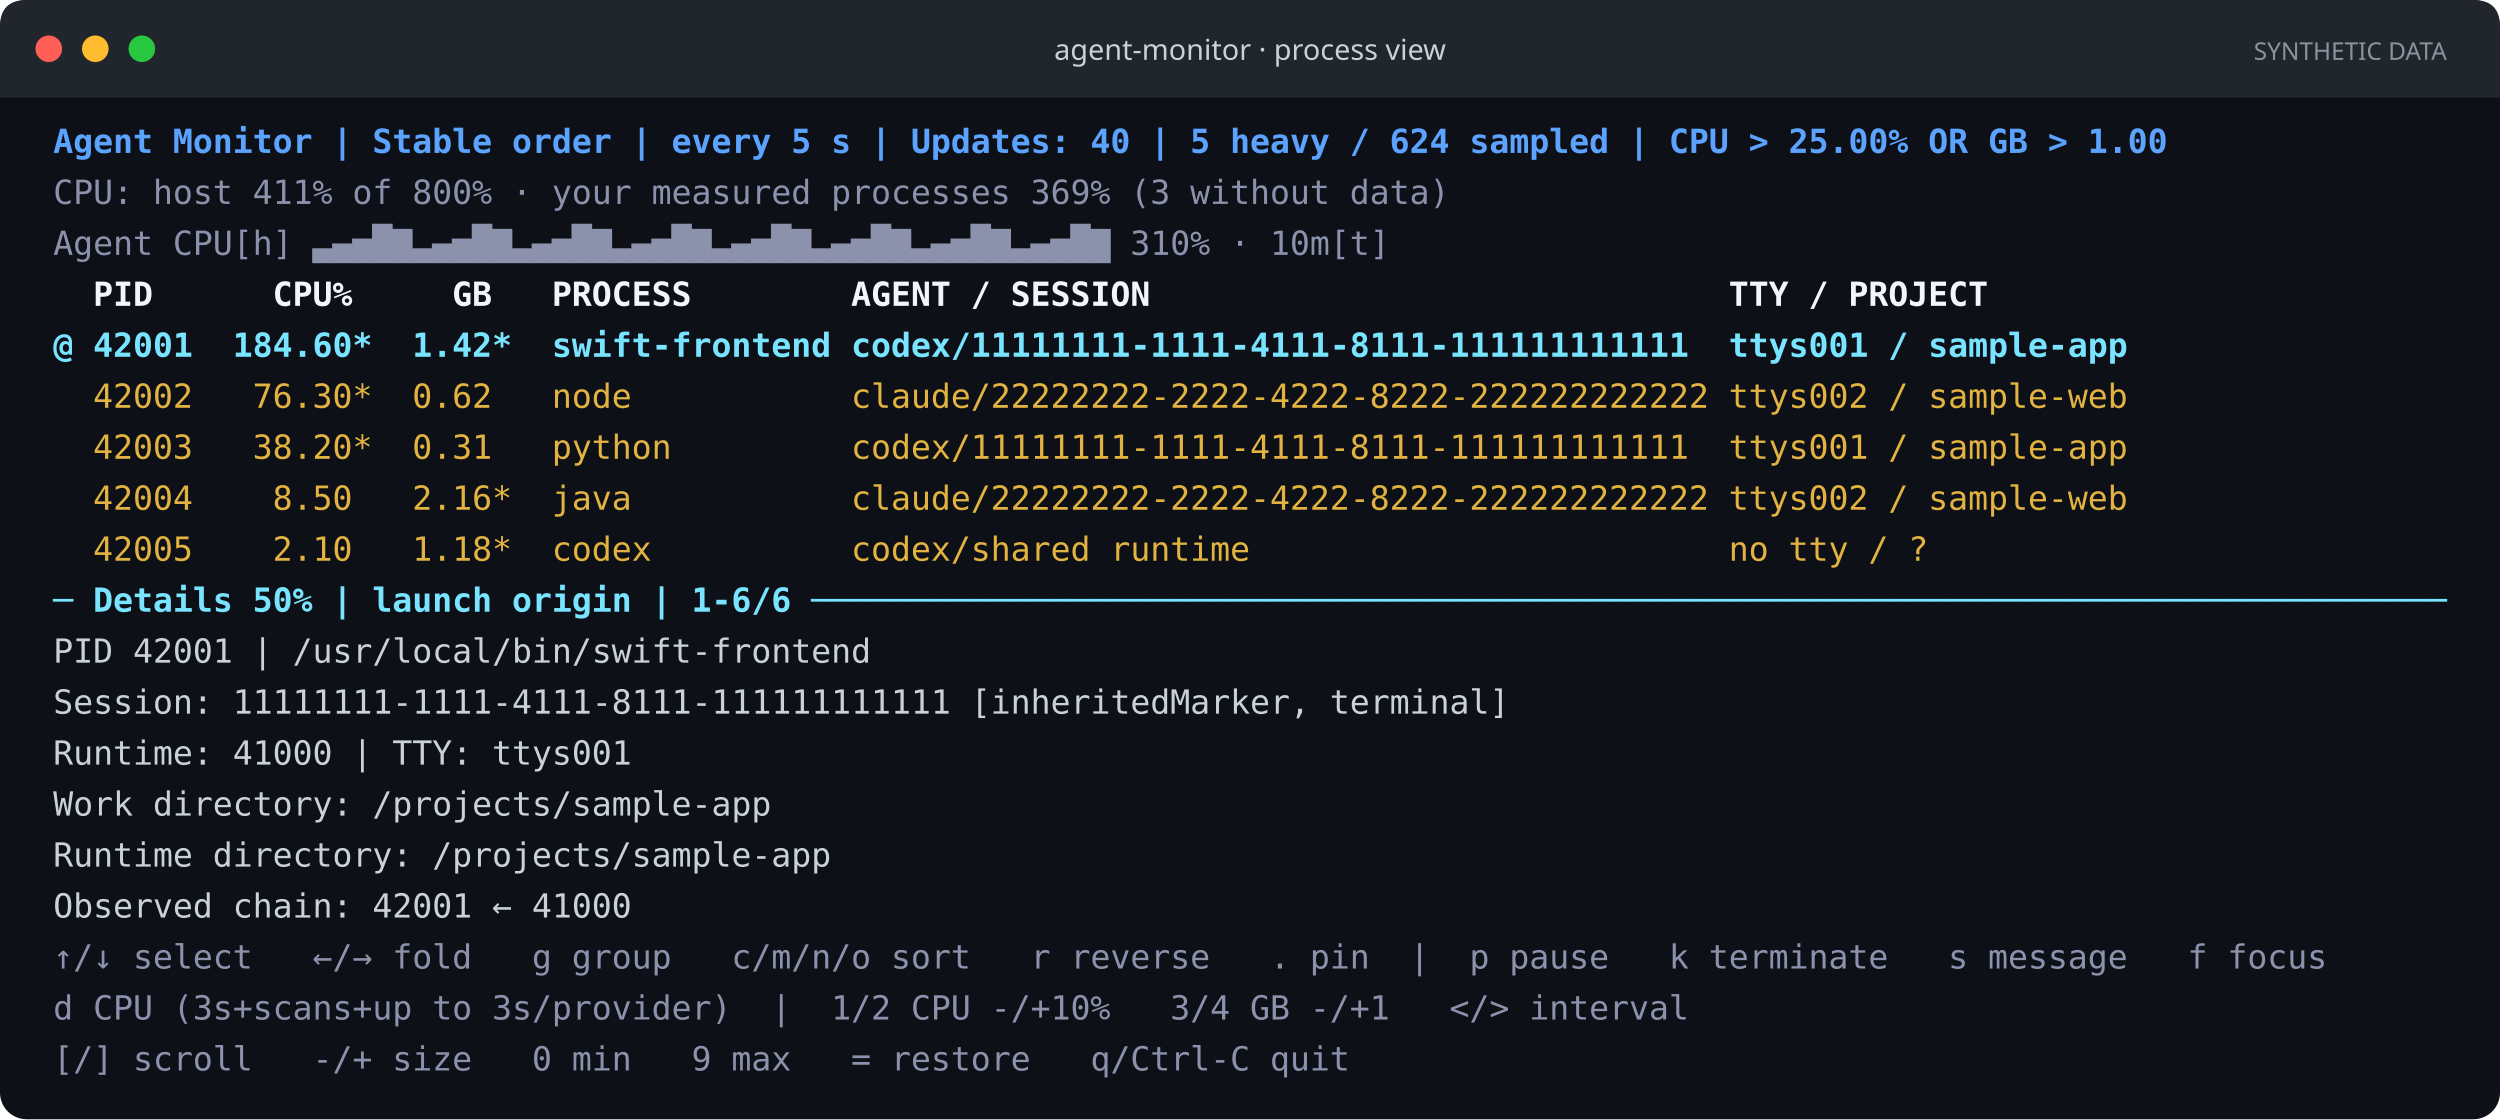
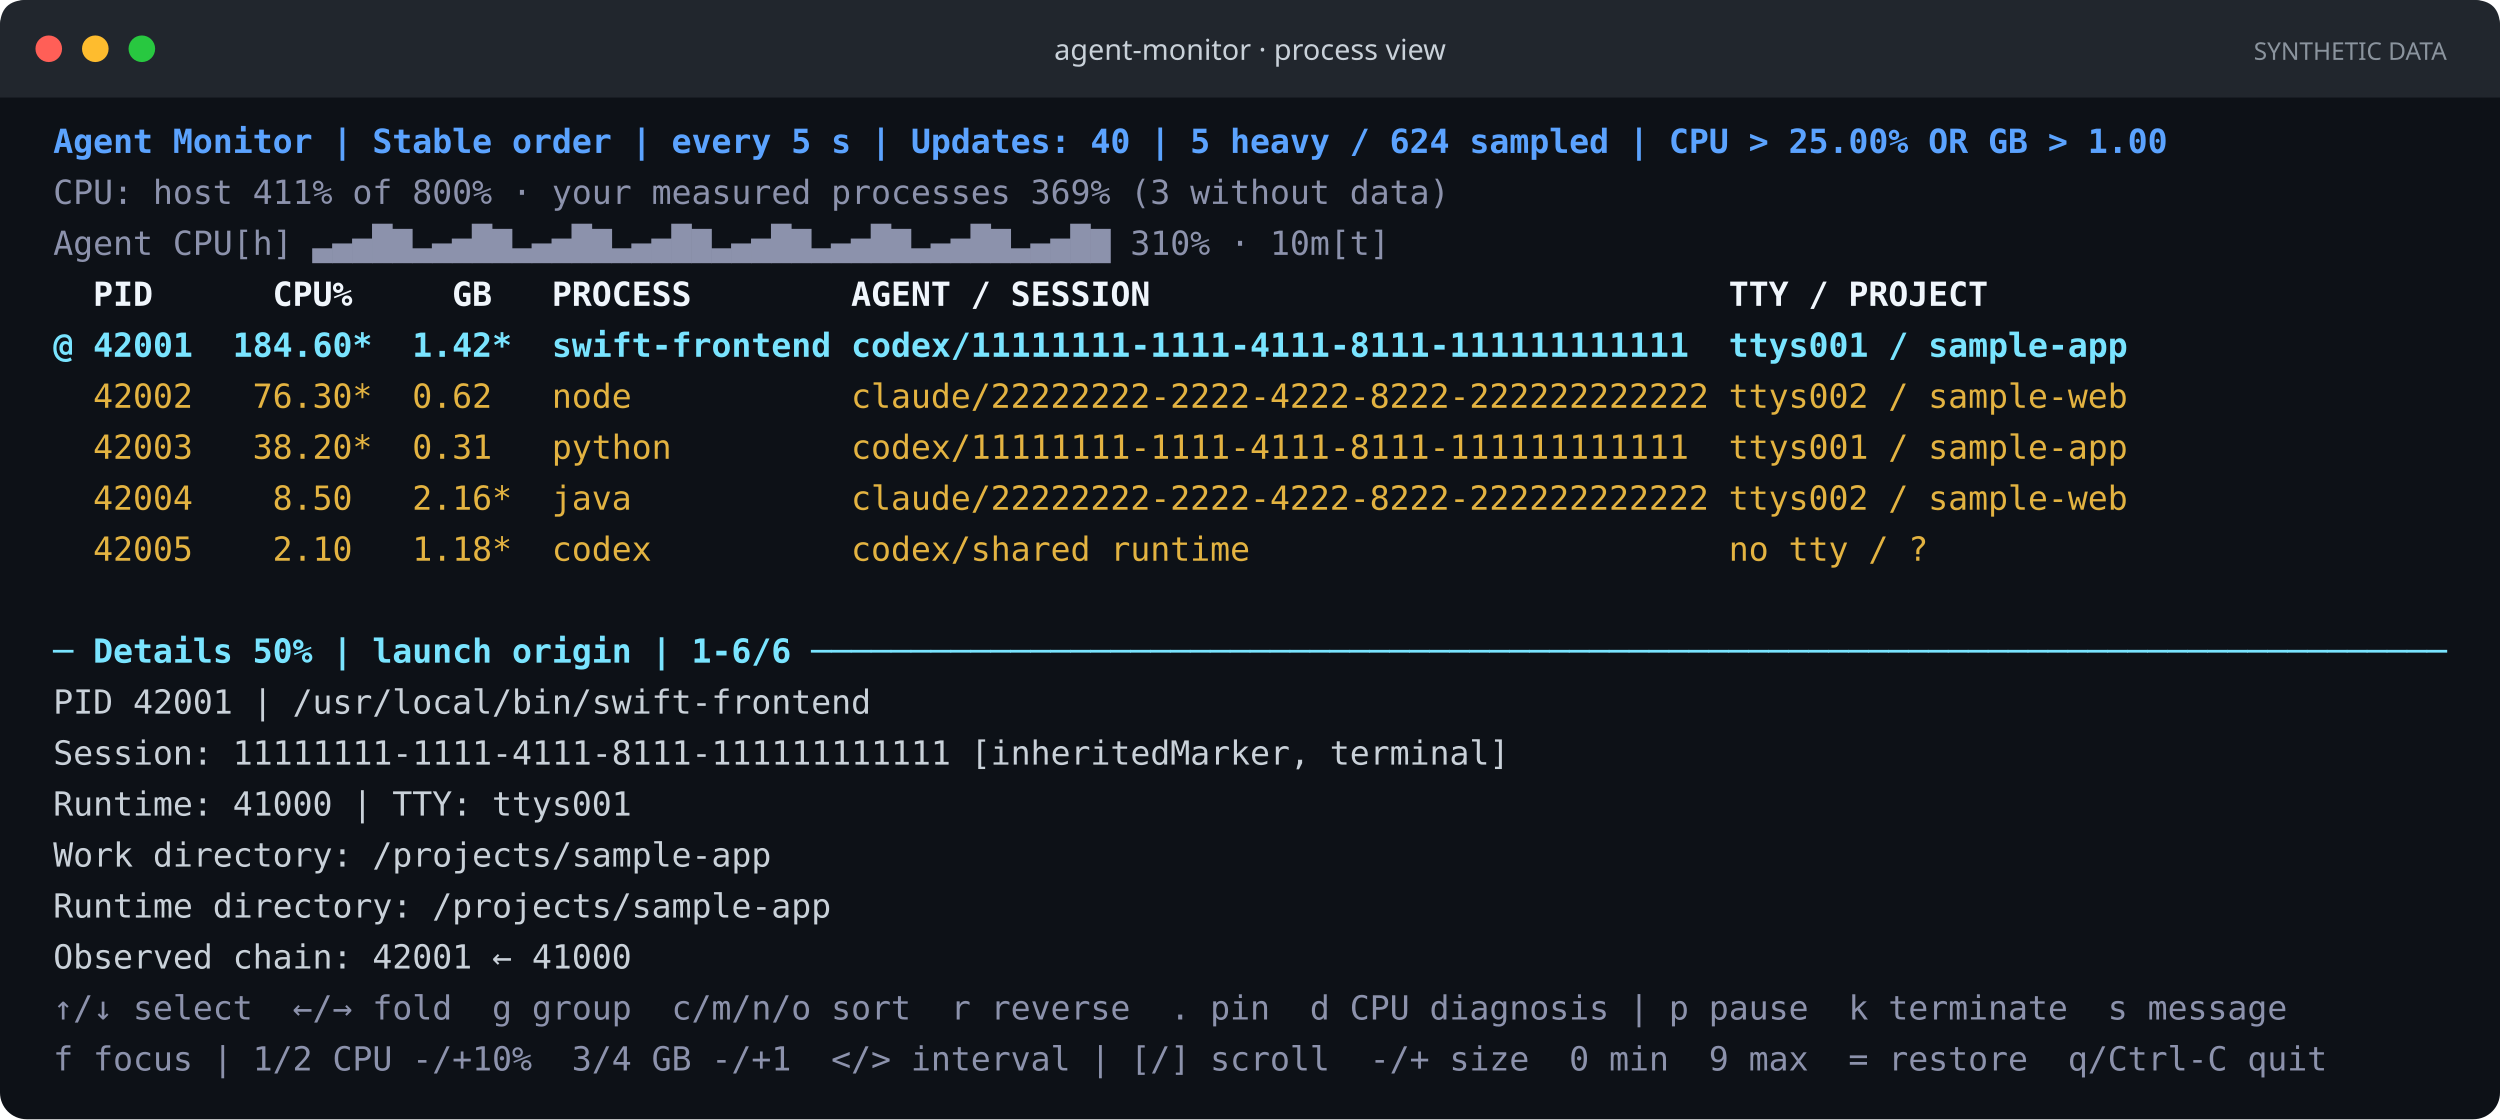
<svg xmlns="http://www.w3.org/2000/svg" width="1128" height="505" viewBox="0 0 1128 505" role="img" aria-labelledby="title description">
  <rect width="1128" height="505" rx="12" fill="#0d1117" />
  <path d="M12 0H1116Q1128 0 1128 12V44H0V12Q0 0 12 0Z" fill="#21262d" />
  <circle cx="22" cy="22" r="6" fill="#ff5f57" />
  <circle cx="43" cy="22" r="6" fill="#febc2e" />
  <circle cx="64" cy="22" r="6" fill="#28c840" />
  <text x="564" y="27" text-anchor="middle" fill="#c9d1d9" font-family="sans-serif" font-size="13">agent-monitor · process view</text>
  <text x="1104" y="27" text-anchor="end" fill="#8b949e" font-family="sans-serif" font-size="11">SYNTHETIC DATA</text>
  <g font-family="Menlo, DejaVu Sans Mono, monospace" font-size="15">
    <text y="69" fill="#5ba3ff" font-weight="bold" aria-label="Agent Monitor | Stable order | every 5 s | Updates: 40 | 5 heavy / 624 sampled | CPU &gt; 25.00% OR GB &gt; 1.00">
      <tspan x="24">A</tspan>
      <tspan x="33">g</tspan>
      <tspan x="42">e</tspan>
      <tspan x="51">n</tspan>
      <tspan x="60">t</tspan>
      <tspan x="78">M</tspan>
      <tspan x="87">o</tspan>
      <tspan x="96">n</tspan>
      <tspan x="105">i</tspan>
      <tspan x="114">t</tspan>
      <tspan x="123">o</tspan>
      <tspan x="132">r</tspan>
      <tspan x="150">|</tspan>
      <tspan x="168">S</tspan>
      <tspan x="177">t</tspan>
      <tspan x="186">a</tspan>
      <tspan x="195">b</tspan>
      <tspan x="204">l</tspan>
      <tspan x="213">e</tspan>
      <tspan x="231">o</tspan>
      <tspan x="240">r</tspan>
      <tspan x="249">d</tspan>
      <tspan x="258">e</tspan>
      <tspan x="267">r</tspan>
      <tspan x="285">|</tspan>
      <tspan x="303">e</tspan>
      <tspan x="312">v</tspan>
      <tspan x="321">e</tspan>
      <tspan x="330">r</tspan>
      <tspan x="339">y</tspan>
      <tspan x="357">5</tspan>
      <tspan x="375">s</tspan>
      <tspan x="393">|</tspan>
      <tspan x="411">U</tspan>
      <tspan x="420">p</tspan>
      <tspan x="429">d</tspan>
      <tspan x="438">a</tspan>
      <tspan x="447">t</tspan>
      <tspan x="456">e</tspan>
      <tspan x="465">s</tspan>
      <tspan x="474">:</tspan>
      <tspan x="492">4</tspan>
      <tspan x="501">0</tspan>
      <tspan x="519">|</tspan>
      <tspan x="537">5</tspan>
      <tspan x="555">h</tspan>
      <tspan x="564">e</tspan>
      <tspan x="573">a</tspan>
      <tspan x="582">v</tspan>
      <tspan x="591">y</tspan>
      <tspan x="609">/</tspan>
      <tspan x="627">6</tspan>
      <tspan x="636">2</tspan>
      <tspan x="645">4</tspan>
      <tspan x="663">s</tspan>
      <tspan x="672">a</tspan>
      <tspan x="681">m</tspan>
      <tspan x="690">p</tspan>
      <tspan x="699">l</tspan>
      <tspan x="708">e</tspan>
      <tspan x="717">d</tspan>
      <tspan x="735">|</tspan>
      <tspan x="753">C</tspan>
      <tspan x="762">P</tspan>
      <tspan x="771">U</tspan>
      <tspan x="789">&gt;</tspan>
      <tspan x="807">2</tspan>
      <tspan x="816">5</tspan>
      <tspan x="825">.</tspan>
      <tspan x="834">0</tspan>
      <tspan x="843">0</tspan>
      <tspan x="852">%</tspan>
      <tspan x="870">O</tspan>
      <tspan x="879">R</tspan>
      <tspan x="897">G</tspan>
      <tspan x="906">B</tspan>
      <tspan x="924">&gt;</tspan>
      <tspan x="942">1</tspan>
      <tspan x="951">.</tspan>
      <tspan x="960">0</tspan>
      <tspan x="969">0</tspan>
    </text>
    <text y="92" fill="#8c92ac" font-weight="normal" aria-label="CPU: host 411% of 800% · your measured processes 369% (3 without data)">
      <tspan x="24">C</tspan>
      <tspan x="33">P</tspan>
      <tspan x="42">U</tspan>
      <tspan x="51">:</tspan>
      <tspan x="69">h</tspan>
      <tspan x="78">o</tspan>
      <tspan x="87">s</tspan>
      <tspan x="96">t</tspan>
      <tspan x="114">4</tspan>
      <tspan x="123">1</tspan>
      <tspan x="132">1</tspan>
      <tspan x="141">%</tspan>
      <tspan x="159">o</tspan>
      <tspan x="168">f</tspan>
      <tspan x="186">8</tspan>
      <tspan x="195">0</tspan>
      <tspan x="204">0</tspan>
      <tspan x="213">%</tspan>
      <tspan x="231">·</tspan>
      <tspan x="249">y</tspan>
      <tspan x="258">o</tspan>
      <tspan x="267">u</tspan>
      <tspan x="276">r</tspan>
      <tspan x="294">m</tspan>
      <tspan x="303">e</tspan>
      <tspan x="312">a</tspan>
      <tspan x="321">s</tspan>
      <tspan x="330">u</tspan>
      <tspan x="339">r</tspan>
      <tspan x="348">e</tspan>
      <tspan x="357">d</tspan>
      <tspan x="375">p</tspan>
      <tspan x="384">r</tspan>
      <tspan x="393">o</tspan>
      <tspan x="402">c</tspan>
      <tspan x="411">e</tspan>
      <tspan x="420">s</tspan>
      <tspan x="429">s</tspan>
      <tspan x="438">e</tspan>
      <tspan x="447">s</tspan>
      <tspan x="465">3</tspan>
      <tspan x="474">6</tspan>
      <tspan x="483">9</tspan>
      <tspan x="492">%</tspan>
      <tspan x="510">(</tspan>
      <tspan x="519">3</tspan>
      <tspan x="537">w</tspan>
      <tspan x="546">i</tspan>
      <tspan x="555">t</tspan>
      <tspan x="564">h</tspan>
      <tspan x="573">o</tspan>
      <tspan x="582">u</tspan>
      <tspan x="591">t</tspan>
      <tspan x="609">d</tspan>
      <tspan x="618">a</tspan>
      <tspan x="627">t</tspan>
      <tspan x="636">a</tspan>
      <tspan x="645">)</tspan>
    </text>
    <text y="115" fill="#8c92ac" font-weight="normal" aria-label="Agent CPU[h] ▃▄▅█▇▃▄▅█▇▃▄▅█▇▃▄▅█▇▃▄▅█▇▃▄▅█▇▃▄▅█▇▃▄▅█▇ 310% · 10m[t]">
      <tspan x="24">A</tspan>
      <tspan x="33">g</tspan>
      <tspan x="42">e</tspan>
      <tspan x="51">n</tspan>
      <tspan x="60">t</tspan>
      <tspan x="78">C</tspan>
      <tspan x="87">P</tspan>
      <tspan x="96">U</tspan>
      <tspan x="105">[</tspan>
      <tspan x="114">h</tspan>
      <tspan x="123">]</tspan>
      <tspan x="141">▃</tspan>
      <tspan x="150">▄</tspan>
      <tspan x="159">▅</tspan>
      <tspan x="168">█</tspan>
      <tspan x="177">▇</tspan>
      <tspan x="186">▃</tspan>
      <tspan x="195">▄</tspan>
      <tspan x="204">▅</tspan>
      <tspan x="213">█</tspan>
      <tspan x="222">▇</tspan>
      <tspan x="231">▃</tspan>
      <tspan x="240">▄</tspan>
      <tspan x="249">▅</tspan>
      <tspan x="258">█</tspan>
      <tspan x="267">▇</tspan>
      <tspan x="276">▃</tspan>
      <tspan x="285">▄</tspan>
      <tspan x="294">▅</tspan>
      <tspan x="303">█</tspan>
      <tspan x="312">▇</tspan>
      <tspan x="321">▃</tspan>
      <tspan x="330">▄</tspan>
      <tspan x="339">▅</tspan>
      <tspan x="348">█</tspan>
      <tspan x="357">▇</tspan>
      <tspan x="366">▃</tspan>
      <tspan x="375">▄</tspan>
      <tspan x="384">▅</tspan>
      <tspan x="393">█</tspan>
      <tspan x="402">▇</tspan>
      <tspan x="411">▃</tspan>
      <tspan x="420">▄</tspan>
      <tspan x="429">▅</tspan>
      <tspan x="438">█</tspan>
      <tspan x="447">▇</tspan>
      <tspan x="456">▃</tspan>
      <tspan x="465">▄</tspan>
      <tspan x="474">▅</tspan>
      <tspan x="483">█</tspan>
      <tspan x="492">▇</tspan>
      <tspan x="510">3</tspan>
      <tspan x="519">1</tspan>
      <tspan x="528">0</tspan>
      <tspan x="537">%</tspan>
      <tspan x="555">·</tspan>
      <tspan x="573">1</tspan>
      <tspan x="582">0</tspan>
      <tspan x="591">m</tspan>
      <tspan x="600">[</tspan>
      <tspan x="609">t</tspan>
      <tspan x="618">]</tspan>
    </text>
    <text y="138" fill="#f0f6fc" font-weight="bold" aria-label="  PID      CPU%     GB   PROCESS        AGENT / SESSION                             TTY / PROJECT">
      <tspan x="42">P</tspan>
      <tspan x="51">I</tspan>
      <tspan x="60">D</tspan>
      <tspan x="123">C</tspan>
      <tspan x="132">P</tspan>
      <tspan x="141">U</tspan>
      <tspan x="150">%</tspan>
      <tspan x="204">G</tspan>
      <tspan x="213">B</tspan>
      <tspan x="249">P</tspan>
      <tspan x="258">R</tspan>
      <tspan x="267">O</tspan>
      <tspan x="276">C</tspan>
      <tspan x="285">E</tspan>
      <tspan x="294">S</tspan>
      <tspan x="303">S</tspan>
      <tspan x="384">A</tspan>
      <tspan x="393">G</tspan>
      <tspan x="402">E</tspan>
      <tspan x="411">N</tspan>
      <tspan x="420">T</tspan>
      <tspan x="438">/</tspan>
      <tspan x="456">S</tspan>
      <tspan x="465">E</tspan>
      <tspan x="474">S</tspan>
      <tspan x="483">S</tspan>
      <tspan x="492">I</tspan>
      <tspan x="501">O</tspan>
      <tspan x="510">N</tspan>
      <tspan x="780">T</tspan>
      <tspan x="789">T</tspan>
      <tspan x="798">Y</tspan>
      <tspan x="816">/</tspan>
      <tspan x="834">P</tspan>
      <tspan x="843">R</tspan>
      <tspan x="852">O</tspan>
      <tspan x="861">J</tspan>
      <tspan x="870">E</tspan>
      <tspan x="879">C</tspan>
      <tspan x="888">T</tspan>
    </text>
    <text y="161" fill="#79e4ff" font-weight="bold" aria-label="@ 42001  184.60*  1.42*  swift-frontend codex/11111111-1111-4111-8111-111111111111  ttys001 / sample-app">
      <tspan x="24">@</tspan>
      <tspan x="42">4</tspan>
      <tspan x="51">2</tspan>
      <tspan x="60">0</tspan>
      <tspan x="69">0</tspan>
      <tspan x="78">1</tspan>
      <tspan x="105">1</tspan>
      <tspan x="114">8</tspan>
      <tspan x="123">4</tspan>
      <tspan x="132">.</tspan>
      <tspan x="141">6</tspan>
      <tspan x="150">0</tspan>
      <tspan x="159">*</tspan>
      <tspan x="186">1</tspan>
      <tspan x="195">.</tspan>
      <tspan x="204">4</tspan>
      <tspan x="213">2</tspan>
      <tspan x="222">*</tspan>
      <tspan x="249">s</tspan>
      <tspan x="258">w</tspan>
      <tspan x="267">i</tspan>
      <tspan x="276">f</tspan>
      <tspan x="285">t</tspan>
      <tspan x="294">-</tspan>
      <tspan x="303">f</tspan>
      <tspan x="312">r</tspan>
      <tspan x="321">o</tspan>
      <tspan x="330">n</tspan>
      <tspan x="339">t</tspan>
      <tspan x="348">e</tspan>
      <tspan x="357">n</tspan>
      <tspan x="366">d</tspan>
      <tspan x="384">c</tspan>
      <tspan x="393">o</tspan>
      <tspan x="402">d</tspan>
      <tspan x="411">e</tspan>
      <tspan x="420">x</tspan>
      <tspan x="429">/</tspan>
      <tspan x="438">1</tspan>
      <tspan x="447">1</tspan>
      <tspan x="456">1</tspan>
      <tspan x="465">1</tspan>
      <tspan x="474">1</tspan>
      <tspan x="483">1</tspan>
      <tspan x="492">1</tspan>
      <tspan x="501">1</tspan>
      <tspan x="510">-</tspan>
      <tspan x="519">1</tspan>
      <tspan x="528">1</tspan>
      <tspan x="537">1</tspan>
      <tspan x="546">1</tspan>
      <tspan x="555">-</tspan>
      <tspan x="564">4</tspan>
      <tspan x="573">1</tspan>
      <tspan x="582">1</tspan>
      <tspan x="591">1</tspan>
      <tspan x="600">-</tspan>
      <tspan x="609">8</tspan>
      <tspan x="618">1</tspan>
      <tspan x="627">1</tspan>
      <tspan x="636">1</tspan>
      <tspan x="645">-</tspan>
      <tspan x="654">1</tspan>
      <tspan x="663">1</tspan>
      <tspan x="672">1</tspan>
      <tspan x="681">1</tspan>
      <tspan x="690">1</tspan>
      <tspan x="699">1</tspan>
      <tspan x="708">1</tspan>
      <tspan x="717">1</tspan>
      <tspan x="726">1</tspan>
      <tspan x="735">1</tspan>
      <tspan x="744">1</tspan>
      <tspan x="753">1</tspan>
      <tspan x="780">t</tspan>
      <tspan x="789">t</tspan>
      <tspan x="798">y</tspan>
      <tspan x="807">s</tspan>
      <tspan x="816">0</tspan>
      <tspan x="825">0</tspan>
      <tspan x="834">1</tspan>
      <tspan x="852">/</tspan>
      <tspan x="870">s</tspan>
      <tspan x="879">a</tspan>
      <tspan x="888">m</tspan>
      <tspan x="897">p</tspan>
      <tspan x="906">l</tspan>
      <tspan x="915">e</tspan>
      <tspan x="924">-</tspan>
      <tspan x="933">a</tspan>
      <tspan x="942">p</tspan>
      <tspan x="951">p</tspan>
    </text>
    <text y="184" fill="#e3b341" font-weight="normal" aria-label="  42002   76.30*  0.62   node           claude/22222222-2222-4222-8222-222222222222 ttys002 / sample-web">
      <tspan x="42">4</tspan>
      <tspan x="51">2</tspan>
      <tspan x="60">0</tspan>
      <tspan x="69">0</tspan>
      <tspan x="78">2</tspan>
      <tspan x="114">7</tspan>
      <tspan x="123">6</tspan>
      <tspan x="132">.</tspan>
      <tspan x="141">3</tspan>
      <tspan x="150">0</tspan>
      <tspan x="159">*</tspan>
      <tspan x="186">0</tspan>
      <tspan x="195">.</tspan>
      <tspan x="204">6</tspan>
      <tspan x="213">2</tspan>
      <tspan x="249">n</tspan>
      <tspan x="258">o</tspan>
      <tspan x="267">d</tspan>
      <tspan x="276">e</tspan>
      <tspan x="384">c</tspan>
      <tspan x="393">l</tspan>
      <tspan x="402">a</tspan>
      <tspan x="411">u</tspan>
      <tspan x="420">d</tspan>
      <tspan x="429">e</tspan>
      <tspan x="438">/</tspan>
      <tspan x="447">2</tspan>
      <tspan x="456">2</tspan>
      <tspan x="465">2</tspan>
      <tspan x="474">2</tspan>
      <tspan x="483">2</tspan>
      <tspan x="492">2</tspan>
      <tspan x="501">2</tspan>
      <tspan x="510">2</tspan>
      <tspan x="519">-</tspan>
      <tspan x="528">2</tspan>
      <tspan x="537">2</tspan>
      <tspan x="546">2</tspan>
      <tspan x="555">2</tspan>
      <tspan x="564">-</tspan>
      <tspan x="573">4</tspan>
      <tspan x="582">2</tspan>
      <tspan x="591">2</tspan>
      <tspan x="600">2</tspan>
      <tspan x="609">-</tspan>
      <tspan x="618">8</tspan>
      <tspan x="627">2</tspan>
      <tspan x="636">2</tspan>
      <tspan x="645">2</tspan>
      <tspan x="654">-</tspan>
      <tspan x="663">2</tspan>
      <tspan x="672">2</tspan>
      <tspan x="681">2</tspan>
      <tspan x="690">2</tspan>
      <tspan x="699">2</tspan>
      <tspan x="708">2</tspan>
      <tspan x="717">2</tspan>
      <tspan x="726">2</tspan>
      <tspan x="735">2</tspan>
      <tspan x="744">2</tspan>
      <tspan x="753">2</tspan>
      <tspan x="762">2</tspan>
      <tspan x="780">t</tspan>
      <tspan x="789">t</tspan>
      <tspan x="798">y</tspan>
      <tspan x="807">s</tspan>
      <tspan x="816">0</tspan>
      <tspan x="825">0</tspan>
      <tspan x="834">2</tspan>
      <tspan x="852">/</tspan>
      <tspan x="870">s</tspan>
      <tspan x="879">a</tspan>
      <tspan x="888">m</tspan>
      <tspan x="897">p</tspan>
      <tspan x="906">l</tspan>
      <tspan x="915">e</tspan>
      <tspan x="924">-</tspan>
      <tspan x="933">w</tspan>
      <tspan x="942">e</tspan>
      <tspan x="951">b</tspan>
    </text>
    <text y="207" fill="#e3b341" font-weight="normal" aria-label="  42003   38.20*  0.31   python         codex/11111111-1111-4111-8111-111111111111  ttys001 / sample-app">
      <tspan x="42">4</tspan>
      <tspan x="51">2</tspan>
      <tspan x="60">0</tspan>
      <tspan x="69">0</tspan>
      <tspan x="78">3</tspan>
      <tspan x="114">3</tspan>
      <tspan x="123">8</tspan>
      <tspan x="132">.</tspan>
      <tspan x="141">2</tspan>
      <tspan x="150">0</tspan>
      <tspan x="159">*</tspan>
      <tspan x="186">0</tspan>
      <tspan x="195">.</tspan>
      <tspan x="204">3</tspan>
      <tspan x="213">1</tspan>
      <tspan x="249">p</tspan>
      <tspan x="258">y</tspan>
      <tspan x="267">t</tspan>
      <tspan x="276">h</tspan>
      <tspan x="285">o</tspan>
      <tspan x="294">n</tspan>
      <tspan x="384">c</tspan>
      <tspan x="393">o</tspan>
      <tspan x="402">d</tspan>
      <tspan x="411">e</tspan>
      <tspan x="420">x</tspan>
      <tspan x="429">/</tspan>
      <tspan x="438">1</tspan>
      <tspan x="447">1</tspan>
      <tspan x="456">1</tspan>
      <tspan x="465">1</tspan>
      <tspan x="474">1</tspan>
      <tspan x="483">1</tspan>
      <tspan x="492">1</tspan>
      <tspan x="501">1</tspan>
      <tspan x="510">-</tspan>
      <tspan x="519">1</tspan>
      <tspan x="528">1</tspan>
      <tspan x="537">1</tspan>
      <tspan x="546">1</tspan>
      <tspan x="555">-</tspan>
      <tspan x="564">4</tspan>
      <tspan x="573">1</tspan>
      <tspan x="582">1</tspan>
      <tspan x="591">1</tspan>
      <tspan x="600">-</tspan>
      <tspan x="609">8</tspan>
      <tspan x="618">1</tspan>
      <tspan x="627">1</tspan>
      <tspan x="636">1</tspan>
      <tspan x="645">-</tspan>
      <tspan x="654">1</tspan>
      <tspan x="663">1</tspan>
      <tspan x="672">1</tspan>
      <tspan x="681">1</tspan>
      <tspan x="690">1</tspan>
      <tspan x="699">1</tspan>
      <tspan x="708">1</tspan>
      <tspan x="717">1</tspan>
      <tspan x="726">1</tspan>
      <tspan x="735">1</tspan>
      <tspan x="744">1</tspan>
      <tspan x="753">1</tspan>
      <tspan x="780">t</tspan>
      <tspan x="789">t</tspan>
      <tspan x="798">y</tspan>
      <tspan x="807">s</tspan>
      <tspan x="816">0</tspan>
      <tspan x="825">0</tspan>
      <tspan x="834">1</tspan>
      <tspan x="852">/</tspan>
      <tspan x="870">s</tspan>
      <tspan x="879">a</tspan>
      <tspan x="888">m</tspan>
      <tspan x="897">p</tspan>
      <tspan x="906">l</tspan>
      <tspan x="915">e</tspan>
      <tspan x="924">-</tspan>
      <tspan x="933">a</tspan>
      <tspan x="942">p</tspan>
      <tspan x="951">p</tspan>
    </text>
    <text y="230" fill="#e3b341" font-weight="normal" aria-label="  42004    8.50   2.16*  java           claude/22222222-2222-4222-8222-222222222222 ttys002 / sample-web">
      <tspan x="42">4</tspan>
      <tspan x="51">2</tspan>
      <tspan x="60">0</tspan>
      <tspan x="69">0</tspan>
      <tspan x="78">4</tspan>
      <tspan x="123">8</tspan>
      <tspan x="132">.</tspan>
      <tspan x="141">5</tspan>
      <tspan x="150">0</tspan>
      <tspan x="186">2</tspan>
      <tspan x="195">.</tspan>
      <tspan x="204">1</tspan>
      <tspan x="213">6</tspan>
      <tspan x="222">*</tspan>
      <tspan x="249">j</tspan>
      <tspan x="258">a</tspan>
      <tspan x="267">v</tspan>
      <tspan x="276">a</tspan>
      <tspan x="384">c</tspan>
      <tspan x="393">l</tspan>
      <tspan x="402">a</tspan>
      <tspan x="411">u</tspan>
      <tspan x="420">d</tspan>
      <tspan x="429">e</tspan>
      <tspan x="438">/</tspan>
      <tspan x="447">2</tspan>
      <tspan x="456">2</tspan>
      <tspan x="465">2</tspan>
      <tspan x="474">2</tspan>
      <tspan x="483">2</tspan>
      <tspan x="492">2</tspan>
      <tspan x="501">2</tspan>
      <tspan x="510">2</tspan>
      <tspan x="519">-</tspan>
      <tspan x="528">2</tspan>
      <tspan x="537">2</tspan>
      <tspan x="546">2</tspan>
      <tspan x="555">2</tspan>
      <tspan x="564">-</tspan>
      <tspan x="573">4</tspan>
      <tspan x="582">2</tspan>
      <tspan x="591">2</tspan>
      <tspan x="600">2</tspan>
      <tspan x="609">-</tspan>
      <tspan x="618">8</tspan>
      <tspan x="627">2</tspan>
      <tspan x="636">2</tspan>
      <tspan x="645">2</tspan>
      <tspan x="654">-</tspan>
      <tspan x="663">2</tspan>
      <tspan x="672">2</tspan>
      <tspan x="681">2</tspan>
      <tspan x="690">2</tspan>
      <tspan x="699">2</tspan>
      <tspan x="708">2</tspan>
      <tspan x="717">2</tspan>
      <tspan x="726">2</tspan>
      <tspan x="735">2</tspan>
      <tspan x="744">2</tspan>
      <tspan x="753">2</tspan>
      <tspan x="762">2</tspan>
      <tspan x="780">t</tspan>
      <tspan x="789">t</tspan>
      <tspan x="798">y</tspan>
      <tspan x="807">s</tspan>
      <tspan x="816">0</tspan>
      <tspan x="825">0</tspan>
      <tspan x="834">2</tspan>
      <tspan x="852">/</tspan>
      <tspan x="870">s</tspan>
      <tspan x="879">a</tspan>
      <tspan x="888">m</tspan>
      <tspan x="897">p</tspan>
      <tspan x="906">l</tspan>
      <tspan x="915">e</tspan>
      <tspan x="924">-</tspan>
      <tspan x="933">w</tspan>
      <tspan x="942">e</tspan>
      <tspan x="951">b</tspan>
    </text>
    <text y="253" fill="#e3b341" font-weight="normal" aria-label="  42005    2.10   1.18*  codex          codex/shared runtime                        no tty / ?">
      <tspan x="42">4</tspan>
      <tspan x="51">2</tspan>
      <tspan x="60">0</tspan>
      <tspan x="69">0</tspan>
      <tspan x="78">5</tspan>
      <tspan x="123">2</tspan>
      <tspan x="132">.</tspan>
      <tspan x="141">1</tspan>
      <tspan x="150">0</tspan>
      <tspan x="186">1</tspan>
      <tspan x="195">.</tspan>
      <tspan x="204">1</tspan>
      <tspan x="213">8</tspan>
      <tspan x="222">*</tspan>
      <tspan x="249">c</tspan>
      <tspan x="258">o</tspan>
      <tspan x="267">d</tspan>
      <tspan x="276">e</tspan>
      <tspan x="285">x</tspan>
      <tspan x="384">c</tspan>
      <tspan x="393">o</tspan>
      <tspan x="402">d</tspan>
      <tspan x="411">e</tspan>
      <tspan x="420">x</tspan>
      <tspan x="429">/</tspan>
      <tspan x="438">s</tspan>
      <tspan x="447">h</tspan>
      <tspan x="456">a</tspan>
      <tspan x="465">r</tspan>
      <tspan x="474">e</tspan>
      <tspan x="483">d</tspan>
      <tspan x="501">r</tspan>
      <tspan x="510">u</tspan>
      <tspan x="519">n</tspan>
      <tspan x="528">t</tspan>
      <tspan x="537">i</tspan>
      <tspan x="546">m</tspan>
      <tspan x="555">e</tspan>
      <tspan x="780">n</tspan>
      <tspan x="789">o</tspan>
      <tspan x="807">t</tspan>
      <tspan x="816">t</tspan>
      <tspan x="825">y</tspan>
      <tspan x="843">/</tspan>
      <tspan x="861">?</tspan>
    </text>
-     <text y="276" fill="#79e4ff" font-weight="bold" aria-label="─ Details 50% | launch origin | 1-6/6 ──────────────────────────────────────────────────────────────────────────────────">
+     <text y="299" fill="#79e4ff" font-weight="bold" aria-label="─ Details 50% | launch origin | 1-6/6 ──────────────────────────────────────────────────────────────────────────────────">
      <tspan x="24">─</tspan>
      <tspan x="42">D</tspan>
      <tspan x="51">e</tspan>
      <tspan x="60">t</tspan>
      <tspan x="69">a</tspan>
      <tspan x="78">i</tspan>
      <tspan x="87">l</tspan>
      <tspan x="96">s</tspan>
      <tspan x="114">5</tspan>
      <tspan x="123">0</tspan>
      <tspan x="132">%</tspan>
      <tspan x="150">|</tspan>
      <tspan x="168">l</tspan>
      <tspan x="177">a</tspan>
      <tspan x="186">u</tspan>
      <tspan x="195">n</tspan>
      <tspan x="204">c</tspan>
      <tspan x="213">h</tspan>
      <tspan x="231">o</tspan>
      <tspan x="240">r</tspan>
      <tspan x="249">i</tspan>
      <tspan x="258">g</tspan>
      <tspan x="267">i</tspan>
      <tspan x="276">n</tspan>
      <tspan x="294">|</tspan>
      <tspan x="312">1</tspan>
      <tspan x="321">-</tspan>
      <tspan x="330">6</tspan>
      <tspan x="339">/</tspan>
      <tspan x="348">6</tspan>
      <tspan x="366">─</tspan>
      <tspan x="375">─</tspan>
      <tspan x="384">─</tspan>
      <tspan x="393">─</tspan>
      <tspan x="402">─</tspan>
      <tspan x="411">─</tspan>
      <tspan x="420">─</tspan>
      <tspan x="429">─</tspan>
      <tspan x="438">─</tspan>
      <tspan x="447">─</tspan>
      <tspan x="456">─</tspan>
      <tspan x="465">─</tspan>
      <tspan x="474">─</tspan>
      <tspan x="483">─</tspan>
      <tspan x="492">─</tspan>
      <tspan x="501">─</tspan>
      <tspan x="510">─</tspan>
      <tspan x="519">─</tspan>
      <tspan x="528">─</tspan>
      <tspan x="537">─</tspan>
      <tspan x="546">─</tspan>
      <tspan x="555">─</tspan>
      <tspan x="564">─</tspan>
      <tspan x="573">─</tspan>
      <tspan x="582">─</tspan>
      <tspan x="591">─</tspan>
      <tspan x="600">─</tspan>
      <tspan x="609">─</tspan>
      <tspan x="618">─</tspan>
      <tspan x="627">─</tspan>
      <tspan x="636">─</tspan>
      <tspan x="645">─</tspan>
      <tspan x="654">─</tspan>
      <tspan x="663">─</tspan>
      <tspan x="672">─</tspan>
      <tspan x="681">─</tspan>
      <tspan x="690">─</tspan>
      <tspan x="699">─</tspan>
      <tspan x="708">─</tspan>
      <tspan x="717">─</tspan>
      <tspan x="726">─</tspan>
      <tspan x="735">─</tspan>
      <tspan x="744">─</tspan>
      <tspan x="753">─</tspan>
      <tspan x="762">─</tspan>
      <tspan x="771">─</tspan>
      <tspan x="780">─</tspan>
      <tspan x="789">─</tspan>
      <tspan x="798">─</tspan>
      <tspan x="807">─</tspan>
      <tspan x="816">─</tspan>
      <tspan x="825">─</tspan>
      <tspan x="834">─</tspan>
      <tspan x="843">─</tspan>
      <tspan x="852">─</tspan>
      <tspan x="861">─</tspan>
      <tspan x="870">─</tspan>
      <tspan x="879">─</tspan>
      <tspan x="888">─</tspan>
      <tspan x="897">─</tspan>
      <tspan x="906">─</tspan>
      <tspan x="915">─</tspan>
      <tspan x="924">─</tspan>
      <tspan x="933">─</tspan>
      <tspan x="942">─</tspan>
      <tspan x="951">─</tspan>
      <tspan x="960">─</tspan>
      <tspan x="969">─</tspan>
      <tspan x="978">─</tspan>
      <tspan x="987">─</tspan>
      <tspan x="996">─</tspan>
      <tspan x="1005">─</tspan>
      <tspan x="1014">─</tspan>
      <tspan x="1023">─</tspan>
      <tspan x="1032">─</tspan>
      <tspan x="1041">─</tspan>
      <tspan x="1050">─</tspan>
      <tspan x="1059">─</tspan>
      <tspan x="1068">─</tspan>
      <tspan x="1077">─</tspan>
      <tspan x="1086">─</tspan>
      <tspan x="1095">─</tspan>
    </text>
-     <text y="299" fill="#c9d1d9" font-weight="normal" aria-label="PID 42001 | /usr/local/bin/swift-frontend">
+     <text y="322" fill="#c9d1d9" font-weight="normal" aria-label="PID 42001 | /usr/local/bin/swift-frontend">
      <tspan x="24">P</tspan>
      <tspan x="33">I</tspan>
      <tspan x="42">D</tspan>
      <tspan x="60">4</tspan>
      <tspan x="69">2</tspan>
      <tspan x="78">0</tspan>
      <tspan x="87">0</tspan>
      <tspan x="96">1</tspan>
      <tspan x="114">|</tspan>
      <tspan x="132">/</tspan>
      <tspan x="141">u</tspan>
      <tspan x="150">s</tspan>
      <tspan x="159">r</tspan>
      <tspan x="168">/</tspan>
      <tspan x="177">l</tspan>
      <tspan x="186">o</tspan>
      <tspan x="195">c</tspan>
      <tspan x="204">a</tspan>
      <tspan x="213">l</tspan>
      <tspan x="222">/</tspan>
      <tspan x="231">b</tspan>
      <tspan x="240">i</tspan>
      <tspan x="249">n</tspan>
      <tspan x="258">/</tspan>
      <tspan x="267">s</tspan>
      <tspan x="276">w</tspan>
      <tspan x="285">i</tspan>
      <tspan x="294">f</tspan>
      <tspan x="303">t</tspan>
      <tspan x="312">-</tspan>
      <tspan x="321">f</tspan>
      <tspan x="330">r</tspan>
      <tspan x="339">o</tspan>
      <tspan x="348">n</tspan>
      <tspan x="357">t</tspan>
      <tspan x="366">e</tspan>
      <tspan x="375">n</tspan>
      <tspan x="384">d</tspan>
    </text>
-     <text y="322" fill="#c9d1d9" font-weight="normal" aria-label="Session: 11111111-1111-4111-8111-111111111111 [inheritedMarker, terminal]">
+     <text y="345" fill="#c9d1d9" font-weight="normal" aria-label="Session: 11111111-1111-4111-8111-111111111111 [inheritedMarker, terminal]">
      <tspan x="24">S</tspan>
      <tspan x="33">e</tspan>
      <tspan x="42">s</tspan>
      <tspan x="51">s</tspan>
      <tspan x="60">i</tspan>
      <tspan x="69">o</tspan>
      <tspan x="78">n</tspan>
      <tspan x="87">:</tspan>
      <tspan x="105">1</tspan>
      <tspan x="114">1</tspan>
      <tspan x="123">1</tspan>
      <tspan x="132">1</tspan>
      <tspan x="141">1</tspan>
      <tspan x="150">1</tspan>
      <tspan x="159">1</tspan>
      <tspan x="168">1</tspan>
      <tspan x="177">-</tspan>
      <tspan x="186">1</tspan>
      <tspan x="195">1</tspan>
      <tspan x="204">1</tspan>
      <tspan x="213">1</tspan>
      <tspan x="222">-</tspan>
      <tspan x="231">4</tspan>
      <tspan x="240">1</tspan>
      <tspan x="249">1</tspan>
      <tspan x="258">1</tspan>
      <tspan x="267">-</tspan>
      <tspan x="276">8</tspan>
      <tspan x="285">1</tspan>
      <tspan x="294">1</tspan>
      <tspan x="303">1</tspan>
      <tspan x="312">-</tspan>
      <tspan x="321">1</tspan>
      <tspan x="330">1</tspan>
      <tspan x="339">1</tspan>
      <tspan x="348">1</tspan>
      <tspan x="357">1</tspan>
      <tspan x="366">1</tspan>
      <tspan x="375">1</tspan>
      <tspan x="384">1</tspan>
      <tspan x="393">1</tspan>
      <tspan x="402">1</tspan>
      <tspan x="411">1</tspan>
      <tspan x="420">1</tspan>
      <tspan x="438">[</tspan>
      <tspan x="447">i</tspan>
      <tspan x="456">n</tspan>
      <tspan x="465">h</tspan>
      <tspan x="474">e</tspan>
      <tspan x="483">r</tspan>
      <tspan x="492">i</tspan>
      <tspan x="501">t</tspan>
      <tspan x="510">e</tspan>
      <tspan x="519">d</tspan>
      <tspan x="528">M</tspan>
      <tspan x="537">a</tspan>
      <tspan x="546">r</tspan>
      <tspan x="555">k</tspan>
      <tspan x="564">e</tspan>
      <tspan x="573">r</tspan>
      <tspan x="582">,</tspan>
      <tspan x="600">t</tspan>
      <tspan x="609">e</tspan>
      <tspan x="618">r</tspan>
      <tspan x="627">m</tspan>
      <tspan x="636">i</tspan>
      <tspan x="645">n</tspan>
      <tspan x="654">a</tspan>
      <tspan x="663">l</tspan>
      <tspan x="672">]</tspan>
    </text>
-     <text y="345" fill="#c9d1d9" font-weight="normal" aria-label="Runtime: 41000 | TTY: ttys001">
+     <text y="368" fill="#c9d1d9" font-weight="normal" aria-label="Runtime: 41000 | TTY: ttys001">
      <tspan x="24">R</tspan>
      <tspan x="33">u</tspan>
      <tspan x="42">n</tspan>
      <tspan x="51">t</tspan>
      <tspan x="60">i</tspan>
      <tspan x="69">m</tspan>
      <tspan x="78">e</tspan>
      <tspan x="87">:</tspan>
      <tspan x="105">4</tspan>
      <tspan x="114">1</tspan>
      <tspan x="123">0</tspan>
      <tspan x="132">0</tspan>
      <tspan x="141">0</tspan>
      <tspan x="159">|</tspan>
      <tspan x="177">T</tspan>
      <tspan x="186">T</tspan>
      <tspan x="195">Y</tspan>
      <tspan x="204">:</tspan>
      <tspan x="222">t</tspan>
      <tspan x="231">t</tspan>
      <tspan x="240">y</tspan>
      <tspan x="249">s</tspan>
      <tspan x="258">0</tspan>
      <tspan x="267">0</tspan>
      <tspan x="276">1</tspan>
    </text>
-     <text y="368" fill="#c9d1d9" font-weight="normal" aria-label="Work directory: /projects/sample-app">
+     <text y="391" fill="#c9d1d9" font-weight="normal" aria-label="Work directory: /projects/sample-app">
      <tspan x="24">W</tspan>
      <tspan x="33">o</tspan>
      <tspan x="42">r</tspan>
      <tspan x="51">k</tspan>
      <tspan x="69">d</tspan>
      <tspan x="78">i</tspan>
      <tspan x="87">r</tspan>
      <tspan x="96">e</tspan>
      <tspan x="105">c</tspan>
      <tspan x="114">t</tspan>
      <tspan x="123">o</tspan>
      <tspan x="132">r</tspan>
      <tspan x="141">y</tspan>
      <tspan x="150">:</tspan>
      <tspan x="168">/</tspan>
      <tspan x="177">p</tspan>
      <tspan x="186">r</tspan>
      <tspan x="195">o</tspan>
      <tspan x="204">j</tspan>
      <tspan x="213">e</tspan>
      <tspan x="222">c</tspan>
      <tspan x="231">t</tspan>
      <tspan x="240">s</tspan>
      <tspan x="249">/</tspan>
      <tspan x="258">s</tspan>
      <tspan x="267">a</tspan>
      <tspan x="276">m</tspan>
      <tspan x="285">p</tspan>
      <tspan x="294">l</tspan>
      <tspan x="303">e</tspan>
      <tspan x="312">-</tspan>
      <tspan x="321">a</tspan>
      <tspan x="330">p</tspan>
      <tspan x="339">p</tspan>
    </text>
-     <text y="391" fill="#c9d1d9" font-weight="normal" aria-label="Runtime directory: /projects/sample-app">
+     <text y="414" fill="#c9d1d9" font-weight="normal" aria-label="Runtime directory: /projects/sample-app">
      <tspan x="24">R</tspan>
      <tspan x="33">u</tspan>
      <tspan x="42">n</tspan>
      <tspan x="51">t</tspan>
      <tspan x="60">i</tspan>
      <tspan x="69">m</tspan>
      <tspan x="78">e</tspan>
      <tspan x="96">d</tspan>
      <tspan x="105">i</tspan>
      <tspan x="114">r</tspan>
      <tspan x="123">e</tspan>
      <tspan x="132">c</tspan>
      <tspan x="141">t</tspan>
      <tspan x="150">o</tspan>
      <tspan x="159">r</tspan>
      <tspan x="168">y</tspan>
      <tspan x="177">:</tspan>
      <tspan x="195">/</tspan>
      <tspan x="204">p</tspan>
      <tspan x="213">r</tspan>
      <tspan x="222">o</tspan>
      <tspan x="231">j</tspan>
      <tspan x="240">e</tspan>
      <tspan x="249">c</tspan>
      <tspan x="258">t</tspan>
      <tspan x="267">s</tspan>
      <tspan x="276">/</tspan>
      <tspan x="285">s</tspan>
      <tspan x="294">a</tspan>
      <tspan x="303">m</tspan>
      <tspan x="312">p</tspan>
      <tspan x="321">l</tspan>
      <tspan x="330">e</tspan>
      <tspan x="339">-</tspan>
      <tspan x="348">a</tspan>
      <tspan x="357">p</tspan>
      <tspan x="366">p</tspan>
    </text>
-     <text y="414" fill="#c9d1d9" font-weight="normal" aria-label="Observed chain: 42001 ← 41000">
+     <text y="437" fill="#c9d1d9" font-weight="normal" aria-label="Observed chain: 42001 ← 41000">
      <tspan x="24">O</tspan>
      <tspan x="33">b</tspan>
      <tspan x="42">s</tspan>
      <tspan x="51">e</tspan>
      <tspan x="60">r</tspan>
      <tspan x="69">v</tspan>
      <tspan x="78">e</tspan>
      <tspan x="87">d</tspan>
      <tspan x="105">c</tspan>
      <tspan x="114">h</tspan>
      <tspan x="123">a</tspan>
      <tspan x="132">i</tspan>
      <tspan x="141">n</tspan>
      <tspan x="150">:</tspan>
      <tspan x="168">4</tspan>
      <tspan x="177">2</tspan>
      <tspan x="186">0</tspan>
      <tspan x="195">0</tspan>
      <tspan x="204">1</tspan>
      <tspan x="222">←</tspan>
      <tspan x="240">4</tspan>
      <tspan x="249">1</tspan>
      <tspan x="258">0</tspan>
      <tspan x="267">0</tspan>
      <tspan x="276">0</tspan>
    </text>
-     <text y="437" fill="#8c92ac" font-weight="normal" aria-label="↑/↓ select   ←/→ fold   g group   c/m/n/o sort   r reverse   . pin  |  p pause   k terminate   s message   f focus">
+     <text y="460" fill="#8c92ac" font-weight="normal" aria-label="↑/↓ select  ←/→ fold  g group  c/m/n/o sort  r reverse  . pin  d CPU diagnosis | p pause  k terminate  s message">
      <tspan x="24">↑</tspan>
      <tspan x="33">/</tspan>
      <tspan x="42">↓</tspan>
      <tspan x="60">s</tspan>
      <tspan x="69">e</tspan>
      <tspan x="78">l</tspan>
      <tspan x="87">e</tspan>
      <tspan x="96">c</tspan>
      <tspan x="105">t</tspan>
-       <tspan x="141">←</tspan>
-       <tspan x="150">/</tspan>
-       <tspan x="159">→</tspan>
-       <tspan x="177">f</tspan>
-       <tspan x="186">o</tspan>
-       <tspan x="195">l</tspan>
-       <tspan x="204">d</tspan>
+       <tspan x="132">←</tspan>
+       <tspan x="141">/</tspan>
+       <tspan x="150">→</tspan>
+       <tspan x="168">f</tspan>
+       <tspan x="177">o</tspan>
+       <tspan x="186">l</tspan>
+       <tspan x="195">d</tspan>
+       <tspan x="222">g</tspan>
      <tspan x="240">g</tspan>
-       <tspan x="258">g</tspan>
-       <tspan x="267">r</tspan>
-       <tspan x="276">o</tspan>
-       <tspan x="285">u</tspan>
-       <tspan x="294">p</tspan>
-       <tspan x="330">c</tspan>
-       <tspan x="339">/</tspan>
-       <tspan x="348">m</tspan>
-       <tspan x="357">/</tspan>
-       <tspan x="366">n</tspan>
-       <tspan x="375">/</tspan>
+       <tspan x="249">r</tspan>
+       <tspan x="258">o</tspan>
+       <tspan x="267">u</tspan>
+       <tspan x="276">p</tspan>
+       <tspan x="303">c</tspan>
+       <tspan x="312">/</tspan>
+       <tspan x="321">m</tspan>
+       <tspan x="330">/</tspan>
+       <tspan x="339">n</tspan>
+       <tspan x="348">/</tspan>
+       <tspan x="357">o</tspan>
+       <tspan x="375">s</tspan>
      <tspan x="384">o</tspan>
-       <tspan x="402">s</tspan>
-       <tspan x="411">o</tspan>
-       <tspan x="420">r</tspan>
-       <tspan x="429">t</tspan>
-       <tspan x="465">r</tspan>
-       <tspan x="483">r</tspan>
-       <tspan x="492">e</tspan>
-       <tspan x="501">v</tspan>
-       <tspan x="510">e</tspan>
-       <tspan x="519">r</tspan>
-       <tspan x="528">s</tspan>
-       <tspan x="537">e</tspan>
-       <tspan x="573">.</tspan>
-       <tspan x="591">p</tspan>
-       <tspan x="600">i</tspan>
-       <tspan x="609">n</tspan>
-       <tspan x="636">|</tspan>
-       <tspan x="663">p</tspan>
-       <tspan x="681">p</tspan>
-       <tspan x="690">a</tspan>
-       <tspan x="699">u</tspan>
-       <tspan x="708">s</tspan>
-       <tspan x="717">e</tspan>
-       <tspan x="753">k</tspan>
-       <tspan x="771">t</tspan>
-       <tspan x="780">e</tspan>
-       <tspan x="789">r</tspan>
-       <tspan x="798">m</tspan>
-       <tspan x="807">i</tspan>
-       <tspan x="816">n</tspan>
-       <tspan x="825">a</tspan>
-       <tspan x="834">t</tspan>
-       <tspan x="843">e</tspan>
-       <tspan x="879">s</tspan>
-       <tspan x="897">m</tspan>
-       <tspan x="906">e</tspan>
-       <tspan x="915">s</tspan>
-       <tspan x="924">s</tspan>
-       <tspan x="933">a</tspan>
-       <tspan x="942">g</tspan>
-       <tspan x="951">e</tspan>
-       <tspan x="987">f</tspan>
-       <tspan x="1005">f</tspan>
-       <tspan x="1014">o</tspan>
-       <tspan x="1023">c</tspan>
-       <tspan x="1032">u</tspan>
-       <tspan x="1041">s</tspan>
-     </text>
-     <text y="460" fill="#8c92ac" font-weight="normal" aria-label="d CPU (3s+scans+up to 3s/provider)  |  1/2 CPU -/+10%   3/4 GB -/+1   &lt;/&gt; interval">
-       <tspan x="24">d</tspan>
-       <tspan x="42">C</tspan>
-       <tspan x="51">P</tspan>
-       <tspan x="60">U</tspan>
-       <tspan x="78">(</tspan>
-       <tspan x="87">3</tspan>
-       <tspan x="96">s</tspan>
-       <tspan x="105">+</tspan>
-       <tspan x="114">s</tspan>
-       <tspan x="123">c</tspan>
-       <tspan x="132">a</tspan>
-       <tspan x="141">n</tspan>
-       <tspan x="150">s</tspan>
-       <tspan x="159">+</tspan>
-       <tspan x="168">u</tspan>
-       <tspan x="177">p</tspan>
-       <tspan x="195">t</tspan>
-       <tspan x="204">o</tspan>
-       <tspan x="222">3</tspan>
-       <tspan x="231">s</tspan>
-       <tspan x="240">/</tspan>
-       <tspan x="249">p</tspan>
-       <tspan x="258">r</tspan>
-       <tspan x="267">o</tspan>
-       <tspan x="276">v</tspan>
-       <tspan x="285">i</tspan>
-       <tspan x="294">d</tspan>
-       <tspan x="303">e</tspan>
-       <tspan x="312">r</tspan>
-       <tspan x="321">)</tspan>
-       <tspan x="348">|</tspan>
-       <tspan x="375">1</tspan>
-       <tspan x="384">/</tspan>
-       <tspan x="393">2</tspan>
-       <tspan x="411">C</tspan>
-       <tspan x="420">P</tspan>
-       <tspan x="429">U</tspan>
-       <tspan x="447">-</tspan>
-       <tspan x="456">/</tspan>
-       <tspan x="465">+</tspan>
-       <tspan x="474">1</tspan>
-       <tspan x="483">0</tspan>
-       <tspan x="492">%</tspan>
-       <tspan x="528">3</tspan>
-       <tspan x="537">/</tspan>
-       <tspan x="546">4</tspan>
-       <tspan x="564">G</tspan>
-       <tspan x="573">B</tspan>
-       <tspan x="591">-</tspan>
-       <tspan x="600">/</tspan>
-       <tspan x="609">+</tspan>
-       <tspan x="618">1</tspan>
-       <tspan x="654">&lt;</tspan>
-       <tspan x="663">/</tspan>
-       <tspan x="672">&gt;</tspan>
-       <tspan x="690">i</tspan>
-       <tspan x="699">n</tspan>
-       <tspan x="708">t</tspan>
-       <tspan x="717">e</tspan>
-       <tspan x="726">r</tspan>
-       <tspan x="735">v</tspan>
-       <tspan x="744">a</tspan>
-       <tspan x="753">l</tspan>
-     </text>
-     <text y="483" fill="#8c92ac" font-weight="normal" aria-label="[/] scroll   -/+ size   0 min   9 max   = restore   q/Ctrl-C quit">
-       <tspan x="24">[</tspan>
-       <tspan x="33">/</tspan>
-       <tspan x="42">]</tspan>
-       <tspan x="60">s</tspan>
-       <tspan x="69">c</tspan>
-       <tspan x="78">r</tspan>
-       <tspan x="87">o</tspan>
-       <tspan x="96">l</tspan>
-       <tspan x="105">l</tspan>
-       <tspan x="141">-</tspan>
-       <tspan x="150">/</tspan>
-       <tspan x="159">+</tspan>
-       <tspan x="177">s</tspan>
-       <tspan x="186">i</tspan>
-       <tspan x="195">z</tspan>
-       <tspan x="204">e</tspan>
-       <tspan x="240">0</tspan>
-       <tspan x="258">m</tspan>
-       <tspan x="267">i</tspan>
-       <tspan x="276">n</tspan>
-       <tspan x="312">9</tspan>
-       <tspan x="330">m</tspan>
-       <tspan x="339">a</tspan>
-       <tspan x="348">x</tspan>
-       <tspan x="384">=</tspan>
-       <tspan x="402">r</tspan>
-       <tspan x="411">e</tspan>
-       <tspan x="420">s</tspan>
-       <tspan x="429">t</tspan>
-       <tspan x="438">o</tspan>
+       <tspan x="393">r</tspan>
+       <tspan x="402">t</tspan>
+       <tspan x="429">r</tspan>
      <tspan x="447">r</tspan>
      <tspan x="456">e</tspan>
-       <tspan x="492">q</tspan>
-       <tspan x="501">/</tspan>
-       <tspan x="510">C</tspan>
-       <tspan x="519">t</tspan>
-       <tspan x="528">r</tspan>
-       <tspan x="537">l</tspan>
-       <tspan x="546">-</tspan>
-       <tspan x="555">C</tspan>
-       <tspan x="573">q</tspan>
-       <tspan x="582">u</tspan>
-       <tspan x="591">i</tspan>
-       <tspan x="600">t</tspan>
+       <tspan x="465">v</tspan>
+       <tspan x="474">e</tspan>
+       <tspan x="483">r</tspan>
+       <tspan x="492">s</tspan>
+       <tspan x="501">e</tspan>
+       <tspan x="528">.</tspan>
+       <tspan x="546">p</tspan>
+       <tspan x="555">i</tspan>
+       <tspan x="564">n</tspan>
+       <tspan x="591">d</tspan>
+       <tspan x="609">C</tspan>
+       <tspan x="618">P</tspan>
+       <tspan x="627">U</tspan>
+       <tspan x="645">d</tspan>
+       <tspan x="654">i</tspan>
+       <tspan x="663">a</tspan>
+       <tspan x="672">g</tspan>
+       <tspan x="681">n</tspan>
+       <tspan x="690">o</tspan>
+       <tspan x="699">s</tspan>
+       <tspan x="708">i</tspan>
+       <tspan x="717">s</tspan>
+       <tspan x="735">|</tspan>
+       <tspan x="753">p</tspan>
+       <tspan x="771">p</tspan>
+       <tspan x="780">a</tspan>
+       <tspan x="789">u</tspan>
+       <tspan x="798">s</tspan>
+       <tspan x="807">e</tspan>
+       <tspan x="834">k</tspan>
+       <tspan x="852">t</tspan>
+       <tspan x="861">e</tspan>
+       <tspan x="870">r</tspan>
+       <tspan x="879">m</tspan>
+       <tspan x="888">i</tspan>
+       <tspan x="897">n</tspan>
+       <tspan x="906">a</tspan>
+       <tspan x="915">t</tspan>
+       <tspan x="924">e</tspan>
+       <tspan x="951">s</tspan>
+       <tspan x="969">m</tspan>
+       <tspan x="978">e</tspan>
+       <tspan x="987">s</tspan>
+       <tspan x="996">s</tspan>
+       <tspan x="1005">a</tspan>
+       <tspan x="1014">g</tspan>
+       <tspan x="1023">e</tspan>
+     </text>
+     <text y="483" fill="#8c92ac" font-weight="normal" aria-label="f focus | 1/2 CPU -/+10%  3/4 GB -/+1  &lt;/&gt; interval | [/] scroll  -/+ size  0 min  9 max  = restore  q/Ctrl-C quit">
+       <tspan x="24">f</tspan>
+       <tspan x="42">f</tspan>
+       <tspan x="51">o</tspan>
+       <tspan x="60">c</tspan>
+       <tspan x="69">u</tspan>
+       <tspan x="78">s</tspan>
+       <tspan x="96">|</tspan>
+       <tspan x="114">1</tspan>
+       <tspan x="123">/</tspan>
+       <tspan x="132">2</tspan>
+       <tspan x="150">C</tspan>
+       <tspan x="159">P</tspan>
+       <tspan x="168">U</tspan>
+       <tspan x="186">-</tspan>
+       <tspan x="195">/</tspan>
+       <tspan x="204">+</tspan>
+       <tspan x="213">1</tspan>
+       <tspan x="222">0</tspan>
+       <tspan x="231">%</tspan>
+       <tspan x="258">3</tspan>
+       <tspan x="267">/</tspan>
+       <tspan x="276">4</tspan>
+       <tspan x="294">G</tspan>
+       <tspan x="303">B</tspan>
+       <tspan x="321">-</tspan>
+       <tspan x="330">/</tspan>
+       <tspan x="339">+</tspan>
+       <tspan x="348">1</tspan>
+       <tspan x="375">&lt;</tspan>
+       <tspan x="384">/</tspan>
+       <tspan x="393">&gt;</tspan>
+       <tspan x="411">i</tspan>
+       <tspan x="420">n</tspan>
+       <tspan x="429">t</tspan>
+       <tspan x="438">e</tspan>
+       <tspan x="447">r</tspan>
+       <tspan x="456">v</tspan>
+       <tspan x="465">a</tspan>
+       <tspan x="474">l</tspan>
+       <tspan x="492">|</tspan>
+       <tspan x="510">[</tspan>
+       <tspan x="519">/</tspan>
+       <tspan x="528">]</tspan>
+       <tspan x="546">s</tspan>
+       <tspan x="555">c</tspan>
+       <tspan x="564">r</tspan>
+       <tspan x="573">o</tspan>
+       <tspan x="582">l</tspan>
+       <tspan x="591">l</tspan>
+       <tspan x="618">-</tspan>
+       <tspan x="627">/</tspan>
+       <tspan x="636">+</tspan>
+       <tspan x="654">s</tspan>
+       <tspan x="663">i</tspan>
+       <tspan x="672">z</tspan>
+       <tspan x="681">e</tspan>
+       <tspan x="708">0</tspan>
+       <tspan x="726">m</tspan>
+       <tspan x="735">i</tspan>
+       <tspan x="744">n</tspan>
+       <tspan x="771">9</tspan>
+       <tspan x="789">m</tspan>
+       <tspan x="798">a</tspan>
+       <tspan x="807">x</tspan>
+       <tspan x="834">=</tspan>
+       <tspan x="852">r</tspan>
+       <tspan x="861">e</tspan>
+       <tspan x="870">s</tspan>
+       <tspan x="879">t</tspan>
+       <tspan x="888">o</tspan>
+       <tspan x="897">r</tspan>
+       <tspan x="906">e</tspan>
+       <tspan x="933">q</tspan>
+       <tspan x="942">/</tspan>
+       <tspan x="951">C</tspan>
+       <tspan x="960">t</tspan>
+       <tspan x="969">r</tspan>
+       <tspan x="978">l</tspan>
+       <tspan x="987">-</tspan>
+       <tspan x="996">C</tspan>
+       <tspan x="1014">q</tspan>
+       <tspan x="1023">u</tspan>
+       <tspan x="1032">i</tspan>
+       <tspan x="1041">t</tspan>
    </text>
  </g>
</svg>
